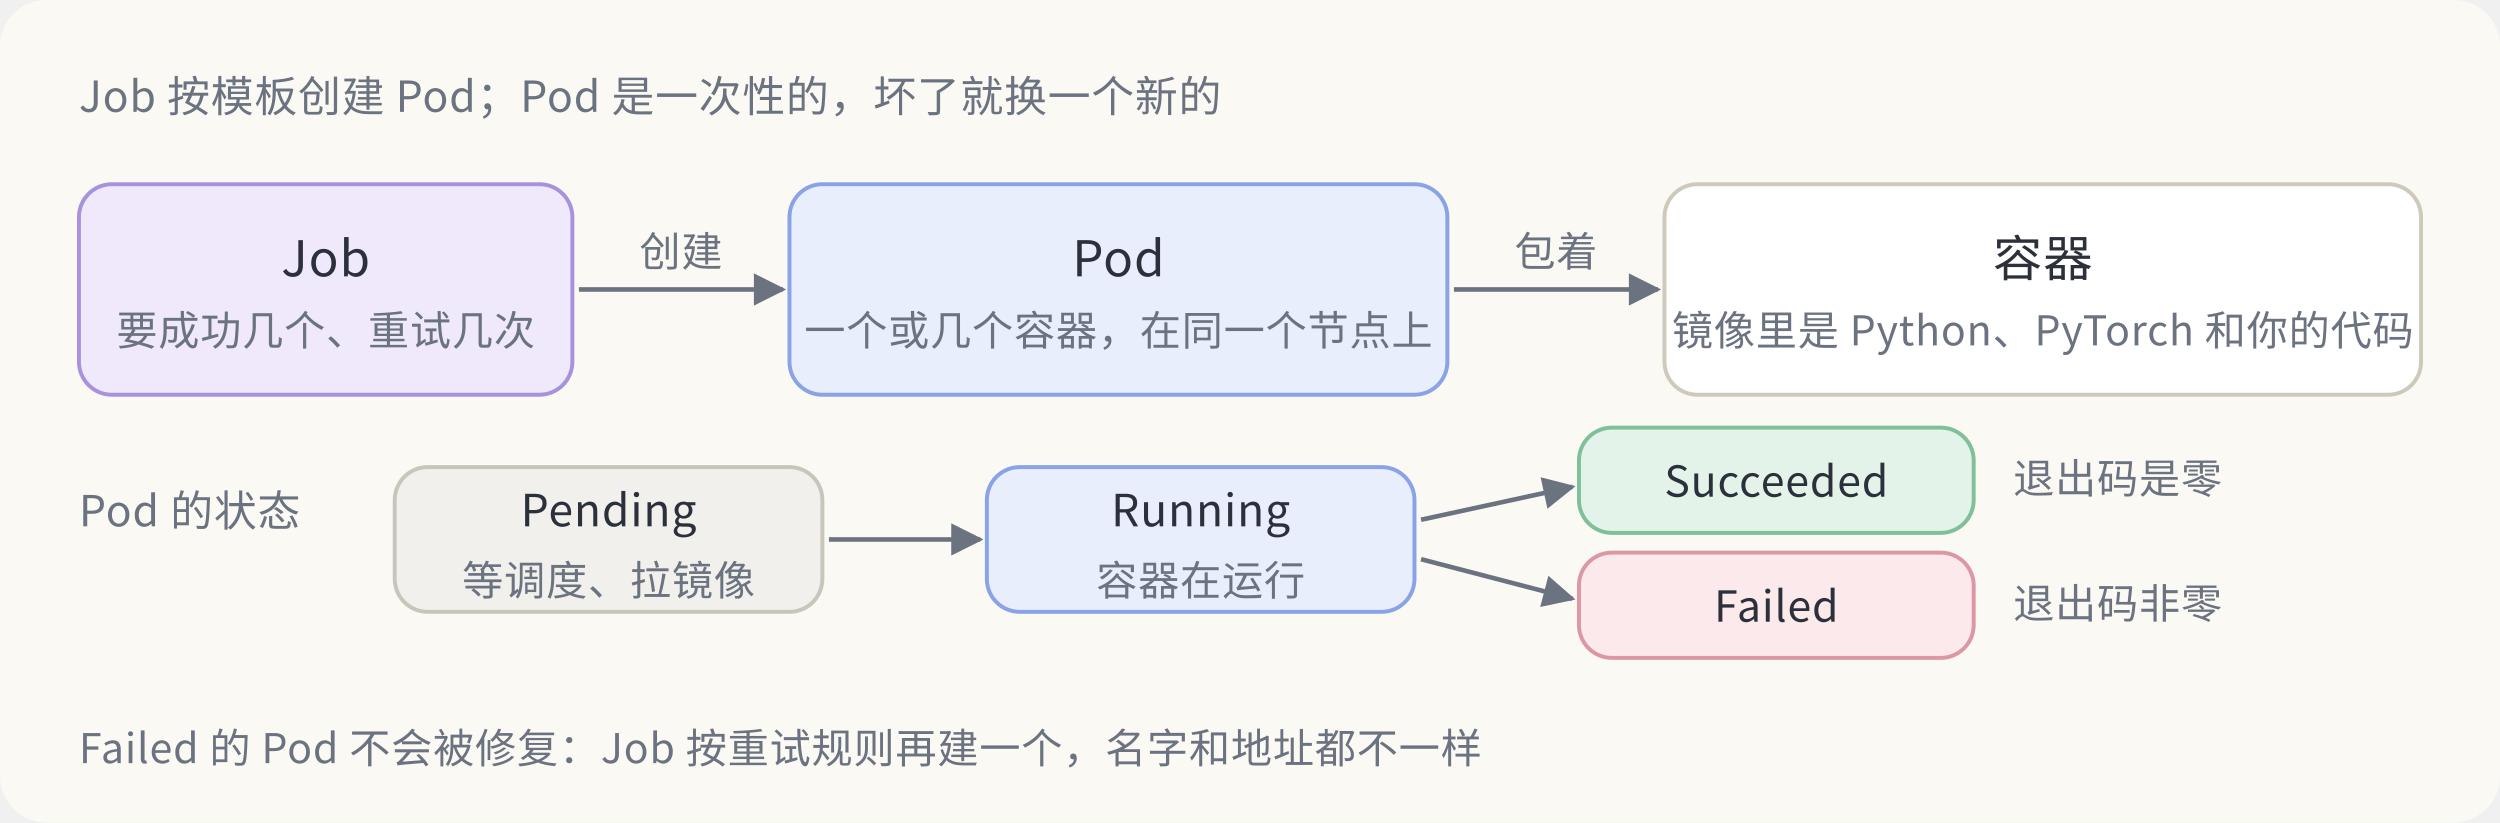
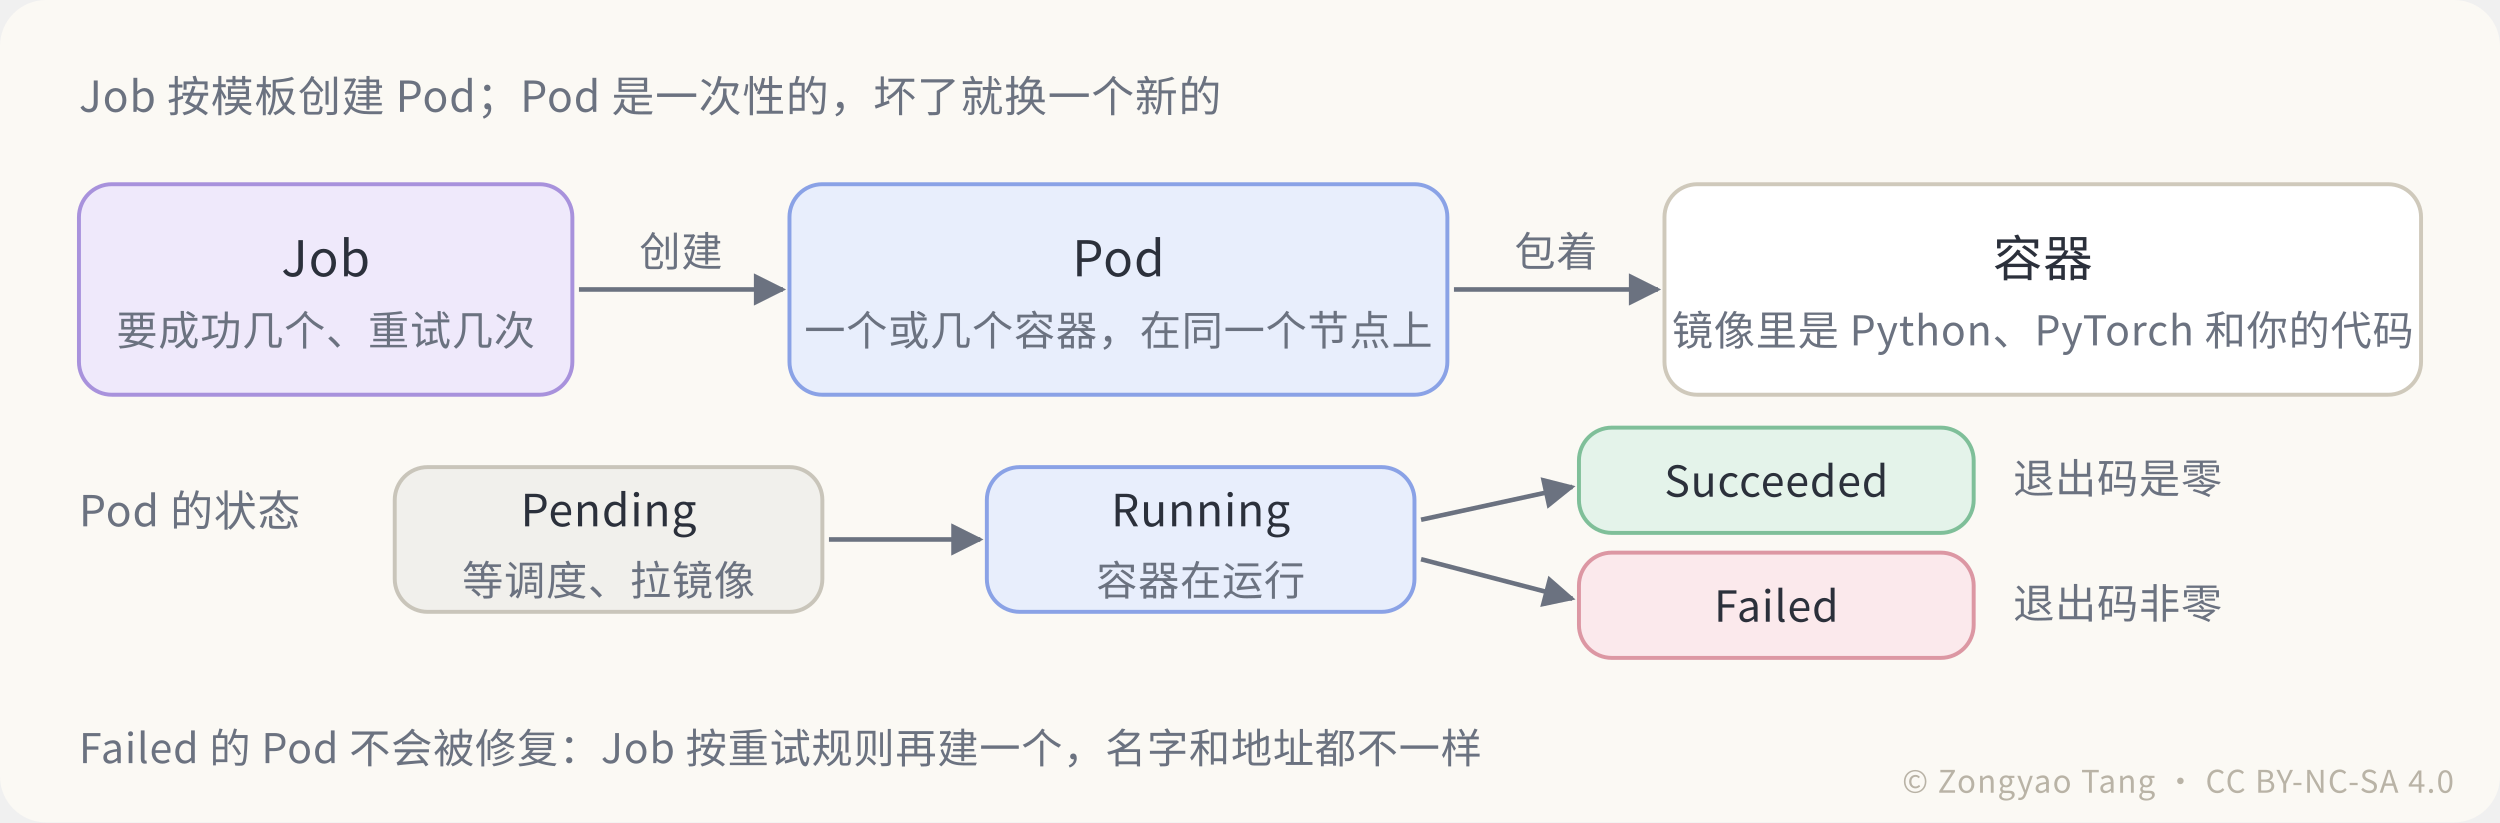
<svg xmlns="http://www.w3.org/2000/svg" viewBox="0 0 760 250" width="760" height="250" font-family="'PingFang SC','Noto Sans CJK SC','Source Han Sans SC','Hiragino Sans GB','Microsoft YaHei',sans-serif" role="img" aria-label="Job、Pod 和容器">
  <defs>
    <marker id="tip" viewBox="0 0 10 10" refX="9" refY="5" markerWidth="7" markerHeight="7" orient="auto-start-reverse">
      <path d="M0 0 L10 5 L0 10 z" fill="#6b7280" />
    </marker>
  </defs>
  <rect width="760" height="250" rx="14" fill="#fbf9f4" />
  <text x="24" y="34" font-size="13" fill="#6b7280" font-weight="400" text-anchor="start" letter-spacing=".02em">Job 按模板创建 Pod；Pod 是一次性的，坏了就换一个新的</text>
  <rect x="24" y="56" width="150" height="64" rx="10" fill="#efe9fb" stroke="#a892dc" stroke-width="1.2" />
  <text x="99.0" y="84.0" font-size="15" fill="#2b303b" font-weight="500" text-anchor="middle" letter-spacing=".02em">Job</text>
  <text x="99.0" y="105.0" font-size="12.5" fill="#6b7280" font-weight="400" text-anchor="middle" letter-spacing=".02em">要成功几个、重试几次</text>
  <rect x="240" y="56" width="200" height="64" rx="10" fill="#e8eefc" stroke="#8aa2e6" stroke-width="1.2" />
  <text x="340.0" y="84.0" font-size="15" fill="#2b303b" font-weight="500" text-anchor="middle" letter-spacing=".02em">Pod</text>
  <text x="340.0" y="105.0" font-size="12.5" fill="#6b7280" font-weight="400" text-anchor="middle" letter-spacing=".02em">一个或几个容器，在同一个节点上</text>
  <rect x="506" y="56" width="230" height="64" rx="10" fill="#ffffff" stroke="#cfc9bb" stroke-width="1.2" />
  <text x="621.0" y="84.0" font-size="15" fill="#2b303b" font-weight="500" text-anchor="middle" letter-spacing=".02em">容器</text>
  <text x="621.0" y="105.0" font-size="12.5" fill="#6b7280" font-weight="400" text-anchor="middle" letter-spacing=".02em">镜像里是 Python、PyTorch 和你的代码</text>
  <line x1="176" y1="88" x2="238" y2="88" stroke="#6b7280" stroke-width="1.4" marker-end="url(#tip)" />
  <text x="207.0" y="81.0" font-size="12.5" fill="#6b7280" font-weight="400" text-anchor="middle" letter-spacing=".02em">创建</text>
  <line x1="442" y1="88" x2="504" y2="88" stroke="#6b7280" stroke-width="1.4" marker-end="url(#tip)" />
  <text x="473.0" y="81.0" font-size="12.5" fill="#6b7280" font-weight="400" text-anchor="middle" letter-spacing=".02em">包着</text>
  <text x="24" y="160" font-size="13" fill="#6b7280" font-weight="400" text-anchor="start" letter-spacing=".02em">Pod 的状态</text>
  <rect x="120" y="142" width="130" height="44" rx="10" fill="#f1f0ec" stroke="#c9c5ba" stroke-width="1.2" />
  <text x="185.0" y="160.0" font-size="13.5" fill="#2b303b" font-weight="500" text-anchor="middle" letter-spacing=".02em">Pending</text>
  <text x="185.0" y="181.0" font-size="12.5" fill="#6b7280" font-weight="400" text-anchor="middle" letter-spacing=".02em">等调度、拉镜像</text>
  <rect x="300" y="142" width="130" height="44" rx="10" fill="#e8eefc" stroke="#8aa2e6" stroke-width="1.2" />
  <text x="365.0" y="160.0" font-size="13.5" fill="#2b303b" font-weight="500" text-anchor="middle" letter-spacing=".02em">Running</text>
  <text x="365.0" y="181.0" font-size="12.5" fill="#6b7280" font-weight="400" text-anchor="middle" letter-spacing=".02em">容器在运行</text>
  <rect x="480" y="130" width="120" height="32" rx="10" fill="#e4f3ea" stroke="#7fbf99" stroke-width="1.2" />
  <text x="540.0" y="151.0" font-size="13" fill="#2b303b" font-weight="500" text-anchor="middle" letter-spacing=".02em">Succeeded</text>
  <rect x="480" y="168" width="120" height="32" rx="10" fill="#fbe9ec" stroke="#dc97a3" stroke-width="1.2" />
  <text x="540.0" y="189.0" font-size="13" fill="#2b303b" font-weight="500" text-anchor="middle" letter-spacing=".02em">Failed</text>
  <line x1="252" y1="164" x2="298" y2="164" stroke="#6b7280" stroke-width="1.4" marker-end="url(#tip)" />
  <line x1="432" y1="158" x2="478" y2="148" stroke="#6b7280" stroke-width="1.4" marker-end="url(#tip)" />
  <line x1="432" y1="170" x2="478" y2="182" stroke="#6b7280" stroke-width="1.4" marker-end="url(#tip)" />
  <text x="612" y="150" font-size="12.5" fill="#6b7280" font-weight="400" text-anchor="start" letter-spacing=".02em">退出码是零</text>
  <text x="612" y="188" font-size="12.5" fill="#6b7280" font-weight="400" text-anchor="start" letter-spacing=".02em">退出码非零</text>
  <text x="24" y="232" font-size="12.5" fill="#6b7280" font-weight="400" text-anchor="start" letter-spacing=".02em">Failed 的 Pod 不会被修复：Job 按重试规则再建一个，名字和地址都不一样</text>
+   <text x="746" y="241" font-size="9.5" fill="#b9b3a6" text-anchor="end" letter-spacing=".04em">© Zongyao Tang · CC BY-NC-SA 4.0</text>
</svg>
